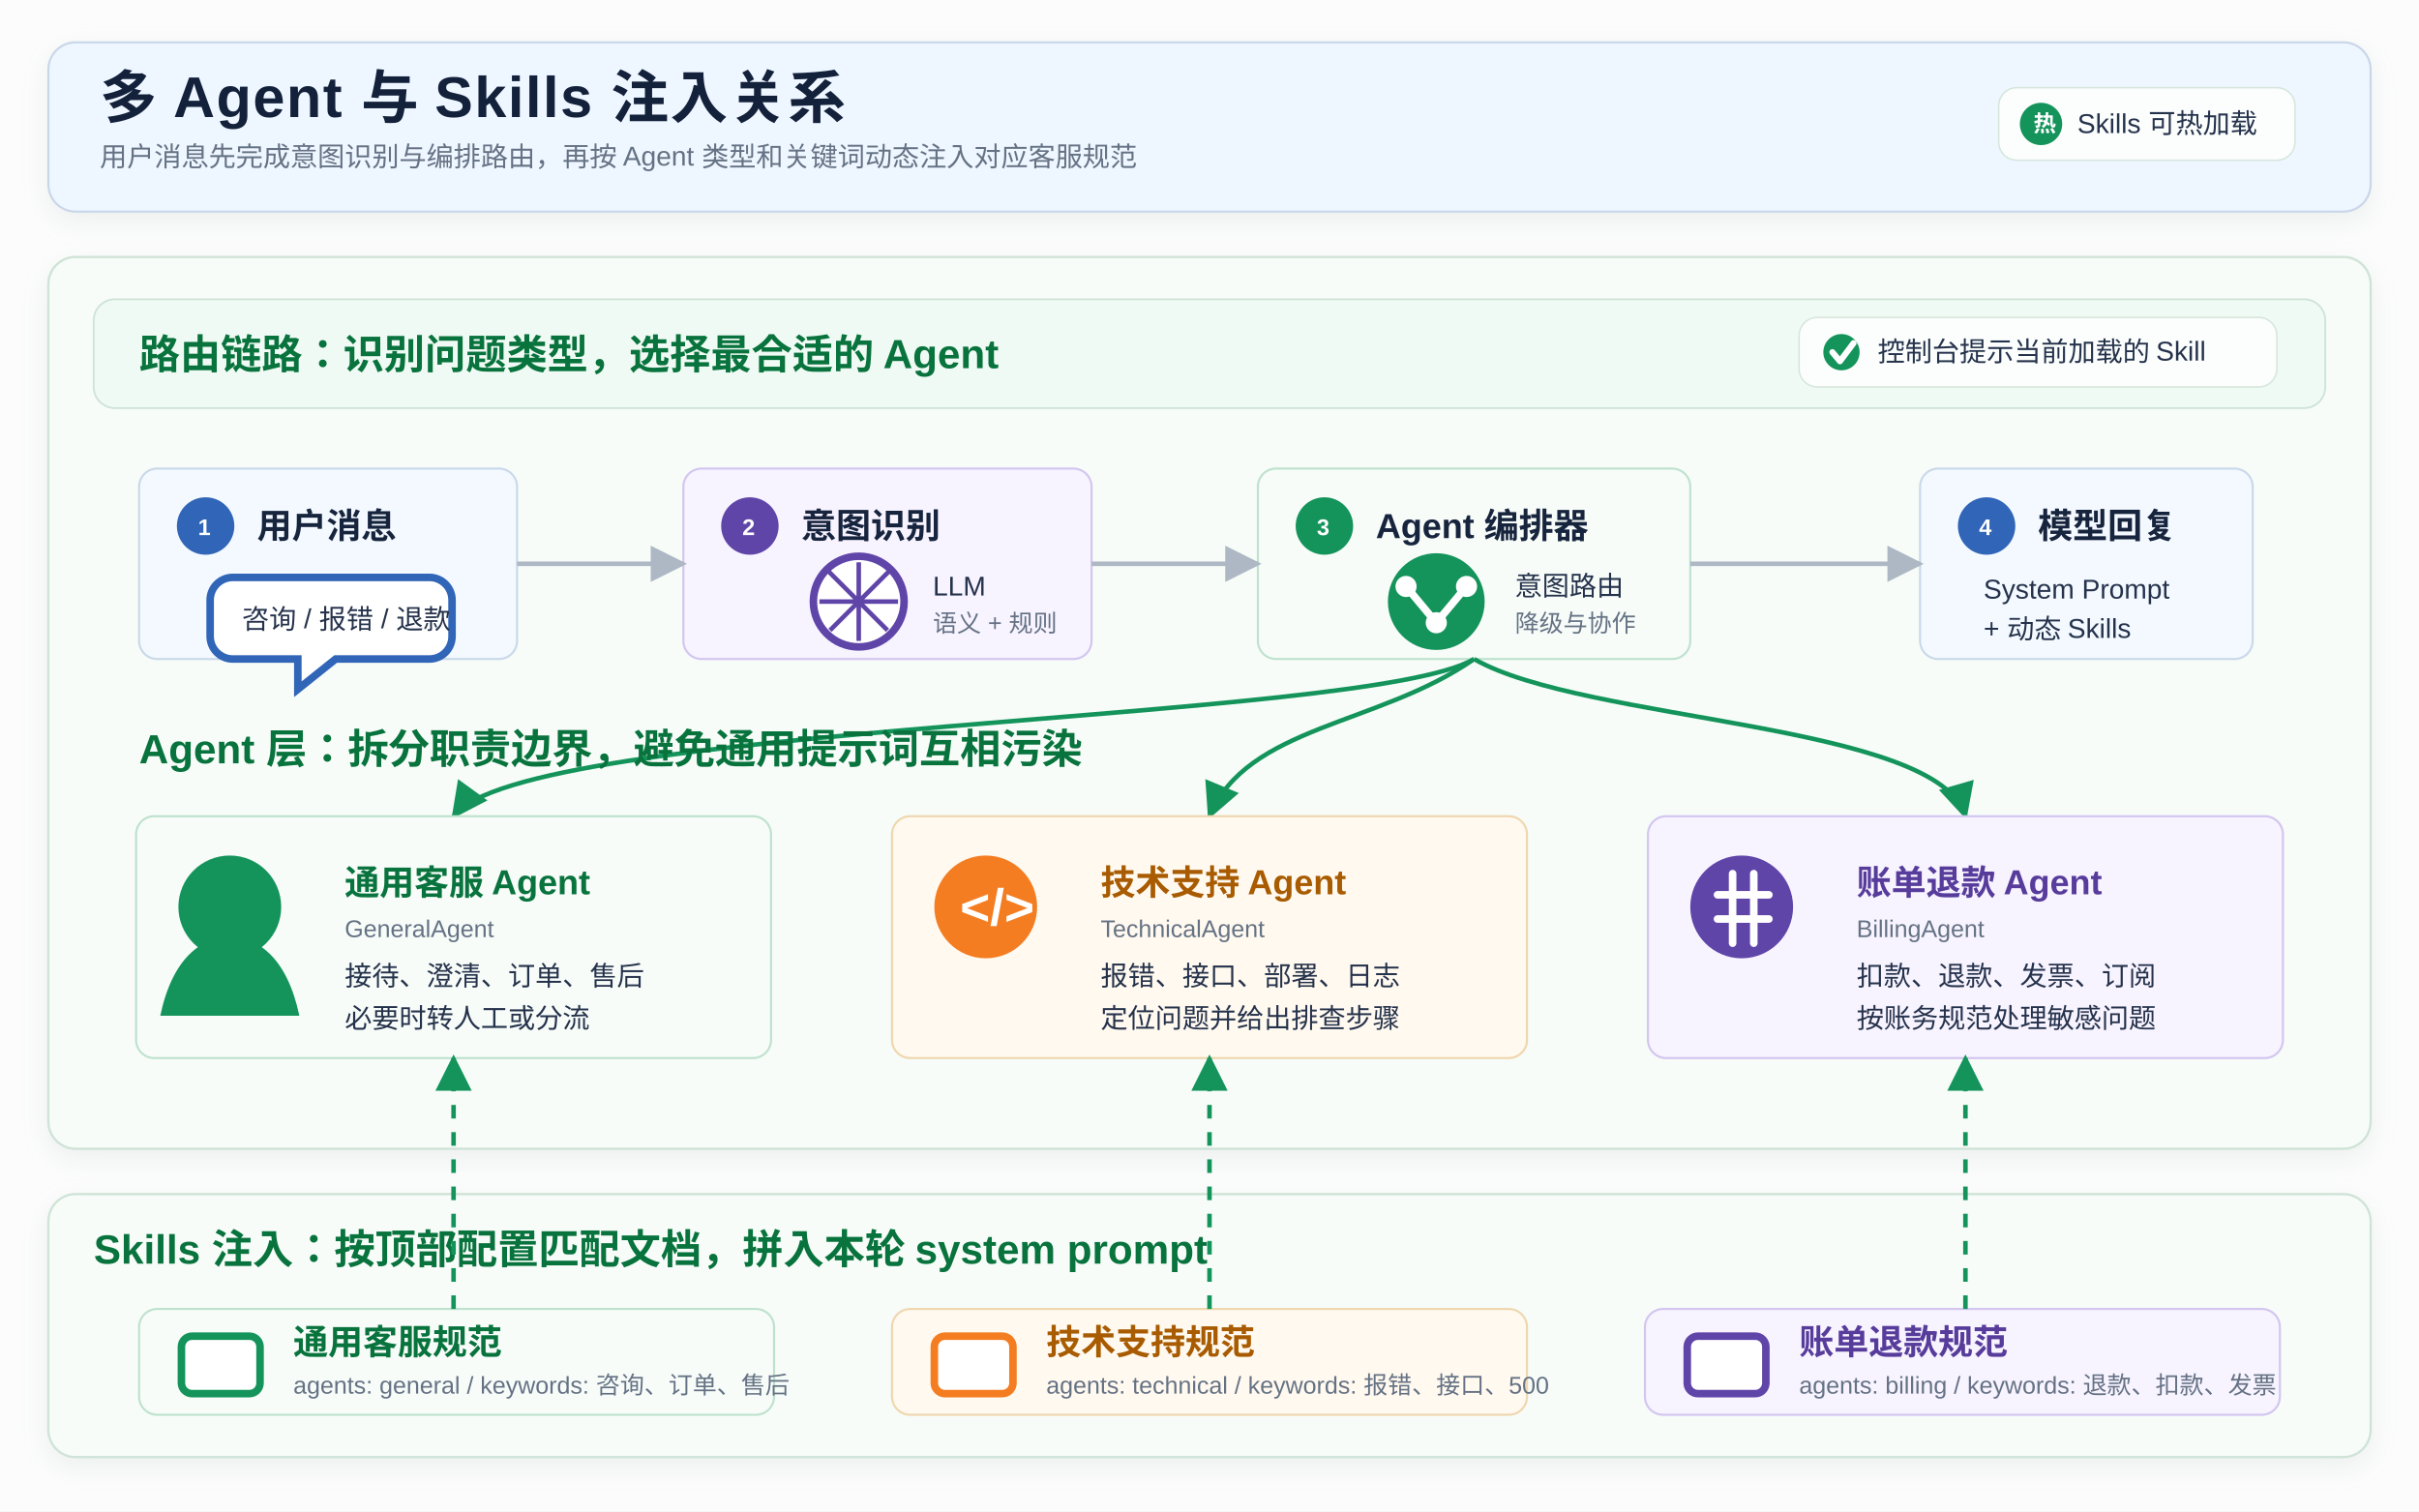
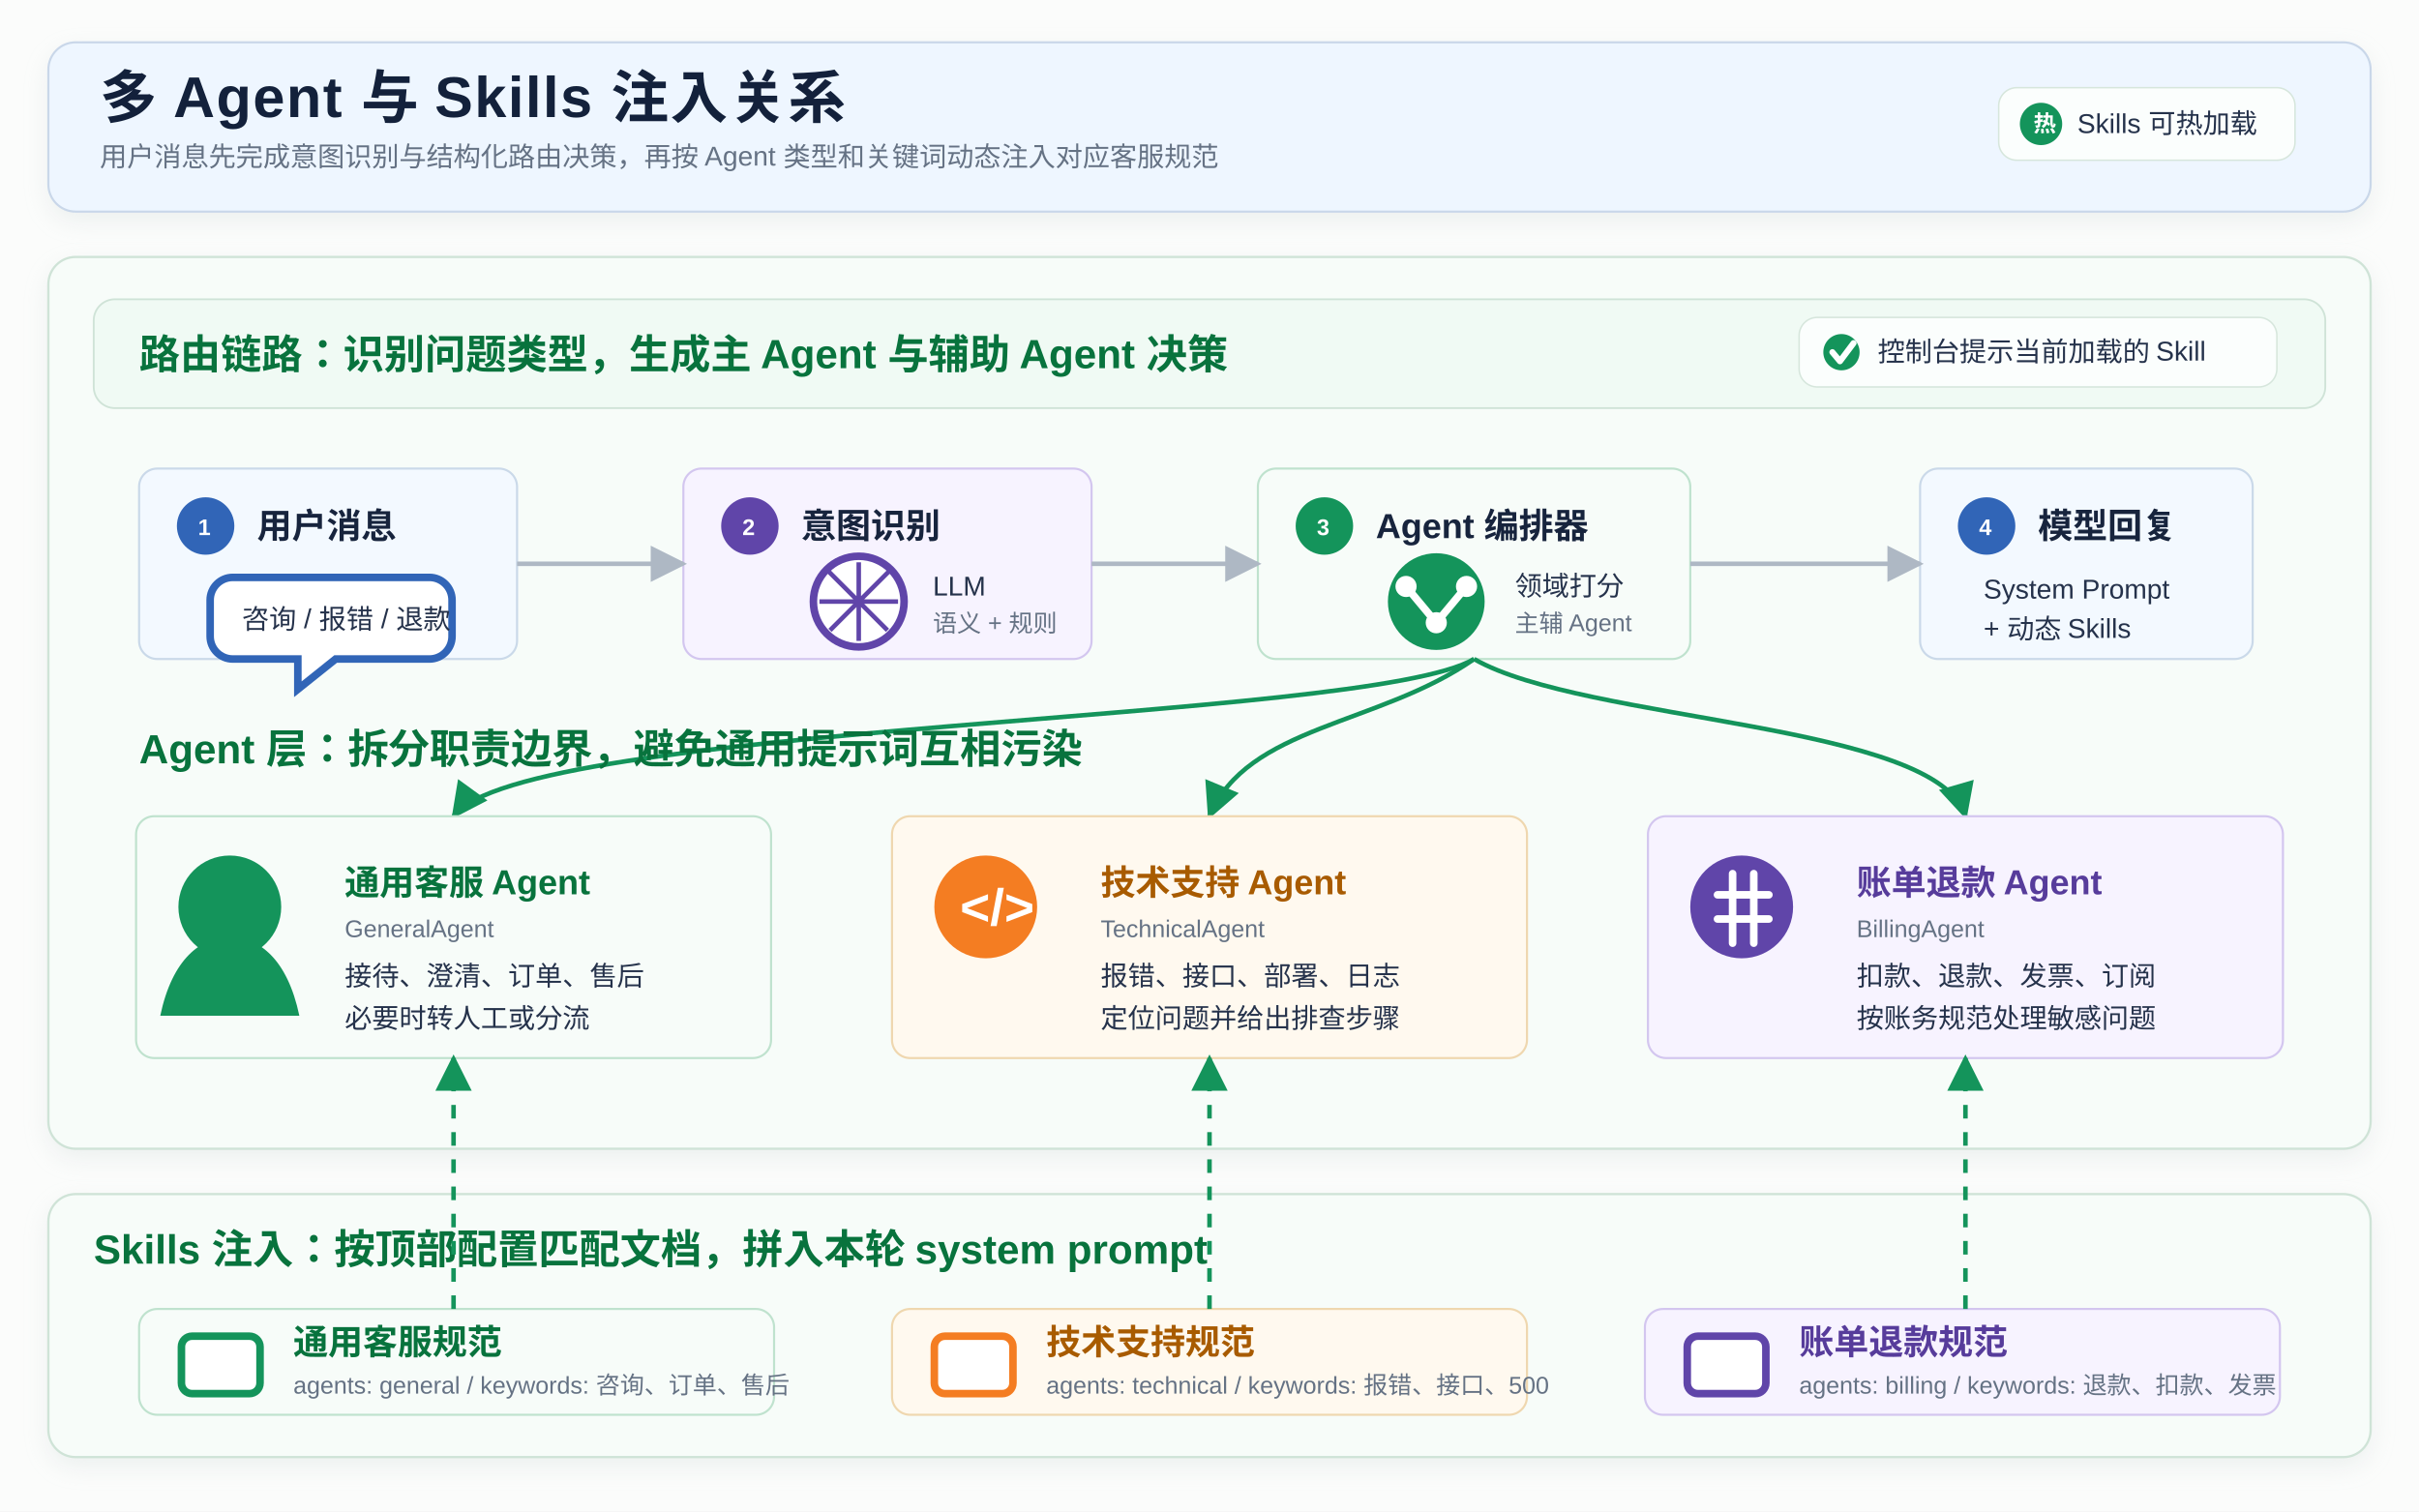
<svg xmlns="http://www.w3.org/2000/svg" width="1600" height="1000" viewBox="0 0 1600 1000">
  <defs>
    <style>
      .bg { fill: #fbfcfb; }
      .header { fill: #eef6ff; stroke: #c9d7e9; stroke-width: 1.4; }
      .panel { fill: #f7fcf9; stroke: #cfe3d7; stroke-width: 1.5; }
      .band { fill: #f0faf4; stroke: #cfe3d7; stroke-width: 1.2; }
      .card { fill: #ffffff; stroke: #d7e1df; stroke-width: 1.4; }
      .blue-card { fill: #f3f9ff; stroke: #cad9e9; }
      .green-card { fill: #f7fcf9; stroke: #bfe2ce; }
      .orange-card { fill: #fff9ef; stroke: #efd7af; }
      .purple-card { fill: #f7f3ff; stroke: #d3c6ef; }
      .soft-card { fill: #fbfefd; stroke: #d6e6dc; }
      .title { font: 800 38px "PingFang SC", "Microsoft YaHei", Arial, sans-serif; fill: #13213b; letter-spacing: 1px; }
      .subtitle { font: 500 18px "PingFang SC", "Microsoft YaHei", Arial, sans-serif; fill: #657284; }
      .section-title { font: 800 27px "PingFang SC", "Microsoft YaHei", Arial, sans-serif; fill: #08733d; }
      .label { font: 800 23px "PingFang SC", "Microsoft YaHei", Arial, sans-serif; fill: #17243d; }
      .small { font: 500 18px "PingFang SC", "Microsoft YaHei", Arial, sans-serif; fill: #25324b; }
      .muted { font: 500 16px "PingFang SC", "Microsoft YaHei", Arial, sans-serif; fill: #657284; }
      .tiny { font: 800 15px "PingFang SC", "Microsoft YaHei", Arial, sans-serif; fill: #ffffff; }
      .green-text { fill: #08733d; }
      .orange-text { fill: #a85b00; }
      .purple-text { fill: #573c9b; }
      .blue { fill: #3165b7; }
      .green { fill: #14945b; }
      .orange { fill: #f47d22; }
      .purple { fill: #6045a9; }
      .line { stroke: #aeb8c4; stroke-width: 3; fill: none; marker-end: url(#arrow); }
      .green-line { stroke: #14945b; stroke-width: 3; fill: none; marker-end: url(#arrow-green); }
      .dashed { stroke-dasharray: 9 9; }
      .shadow { filter: url(#shadow); }
    </style>
    <filter id="shadow" x="-20%" y="-20%" width="140%" height="140%">
      <feDropShadow dx="0" dy="6" stdDeviation="8" flood-color="#d8e1df" flood-opacity="0.42" />
    </filter>
    <marker id="arrow" viewBox="0 0 10 10" refX="9" refY="5" markerWidth="8" markerHeight="8" orient="auto">
      <path d="M 0 0 L 10 5 L 0 10 z" fill="#aeb8c4" />
    </marker>
    <marker id="arrow-green" viewBox="0 0 10 10" refX="9" refY="5" markerWidth="8" markerHeight="8" orient="auto">
      <path d="M 0 0 L 10 5 L 0 10 z" fill="#14945b" />
    </marker>
  </defs>
  <rect class="bg" width="1600" height="1000" />
  <rect class="header shadow" x="32" y="28" width="1536" height="112" rx="18" />
  <text class="title" x="66" y="78">多 Agent 与 Skills 注入关系</text>
-   <text class="subtitle" x="66" y="110">用户消息先完成意图识别与编排路由，再按 Agent 类型和关键词动态注入对应客服规范</text>
+   <text class="subtitle" x="66" y="110">用户消息先完成意图识别与结构化路由决策，再按 Agent 类型和关键词动态注入对应客服规范</text>
  <g transform="translate(1322,58)">
    <rect class="soft-card" width="196" height="48" rx="12" />
    <circle class="green" cx="28" cy="24" r="14" />
    <text class="tiny" x="23" y="29">热</text>
    <text class="small" x="52" y="30">Skills 可热加载</text>
  </g>
  <rect class="panel shadow" x="32" y="170" width="1536" height="590" rx="18" />
  <rect class="band" x="62" y="198" width="1476" height="72" rx="14" />
-   <text class="section-title" x="92" y="244">路由链路：识别问题类型，选择最合适的 Agent</text>
+   <text class="section-title" x="92" y="244">路由链路：识别问题类型，生成主 Agent 与辅助 Agent 决策</text>
  <g transform="translate(92,310)">
    <rect class="card blue-card" width="250" height="126" rx="12" />
    <circle class="blue" cx="44" cy="38" r="19" />
    <text class="tiny" x="39" y="44">1</text>
    <text class="label" x="78" y="46">用户消息</text>
    <path d="M62 72 h130 a15 15 0 0 1 15 15 v24 a15 15 0 0 1 -15 15 h-62 l-25 20 v-20 h-43 a15 15 0 0 1 -15 -15 v-24 a15 15 0 0 1 15 -15z" fill="#ffffff" stroke="#3165b7" stroke-width="5" />
    <text class="small" x="68" y="106">咨询 / 报错 / 退款</text>
  </g>
  <g transform="translate(452,310)">
    <rect class="card purple-card" width="270" height="126" rx="12" />
    <circle class="purple" cx="44" cy="38" r="19" />
    <text class="tiny" x="39" y="44">2</text>
    <text class="label" x="78" y="46">意图识别</text>
    <circle cx="116" cy="88" r="30" fill="#ffffff" stroke="#6045a9" stroke-width="5" />
    <path d="M90 88 h52 M116 62 v52 M96 68 c13 13 26 26 39 39 M136 68 c-13 13 -26 26 -39 39" stroke="#6045a9" stroke-width="3" fill="none" />
    <text class="small" x="165" y="84">LLM</text>
    <text class="muted" x="165" y="108">语义 + 规则</text>
  </g>
  <g transform="translate(832,310)">
    <rect class="card green-card" width="286" height="126" rx="12" />
    <circle class="green" cx="44" cy="38" r="19" />
    <text class="tiny" x="39" y="44">3</text>
    <text class="label" x="78" y="46">Agent 编排器</text>
    <circle class="green" cx="118" cy="88" r="32" />
    <circle cx="98" cy="78" r="7" fill="#fff" />
    <circle cx="138" cy="78" r="7" fill="#fff" />
    <circle cx="118" cy="102" r="7" fill="#fff" />
    <path d="M98 78 L118 102 L138 78" stroke="#fff" stroke-width="5" fill="none" stroke-linecap="round" />
-     <text class="small" x="170" y="84">意图路由</text>
-     <text class="muted" x="170" y="108">降级与协作</text>
+     <text class="small" x="170" y="84">领域打分</text>
+     <text class="muted" x="170" y="108">主辅 Agent</text>
  </g>
  <g transform="translate(1270,310)">
    <rect class="card blue-card" width="220" height="126" rx="12" />
    <circle class="blue" cx="44" cy="38" r="19" />
    <text class="tiny" x="39" y="44">4</text>
    <text class="label" x="78" y="46">模型回复</text>
    <text class="small" x="42" y="86">System Prompt</text>
    <text class="small" x="42" y="112">+ 动态 Skills</text>
  </g>
  <path class="line" d="M342 373 L452 373" />
  <path class="line" d="M722 373 L832 373" />
  <path class="line" d="M1118 373 L1270 373" />
  <g transform="translate(1190,210)">
    <rect class="soft-card" width="316" height="46" rx="12" />
    <circle class="green" cx="28" cy="23" r="12" />
    <path d="M22 23 L27 29 L36 17" stroke="#fff" stroke-width="4" fill="none" stroke-linecap="round" stroke-linejoin="round" />
    <text class="small" x="52" y="29">控制台提示当前加载的 Skill</text>
  </g>
  <path class="green-line" d="M975 436 C905 478 345 478 300 540" />
  <path class="green-line" d="M975 436 C912 480 825 480 800 540" />
  <path class="green-line" d="M975 436 C1048 478 1282 478 1300 540" />
  <text class="section-title" x="92" y="505">Agent 层：拆分职责边界，避免通用提示词互相污染</text>
  <g transform="translate(90,540)">
    <rect class="card green-card" width="420" height="160" rx="12" />
    <circle class="green" cx="62" cy="60" r="34" />
    <path class="green" d="M16 132 C24 94 43 80 62 80 C81 80 100 94 108 132 Z" />
    <text class="label green-text" x="138" y="52">通用客服 Agent</text>
    <text class="muted" x="138" y="80">GeneralAgent</text>
    <text class="small" x="138" y="112">接待、澄清、订单、售后</text>
    <text class="small" x="138" y="140">必要时转人工或分流</text>
  </g>
  <g transform="translate(590,540)">
    <rect class="card orange-card" width="420" height="160" rx="12" />
    <circle class="orange" cx="62" cy="60" r="34" />
    <text x="45" y="72" font-family="Arial" font-size="34" font-weight="800" fill="#ffffff">&lt;/&gt;</text>
    <text class="label orange-text" x="138" y="52">技术支持 Agent</text>
    <text class="muted" x="138" y="80">TechnicalAgent</text>
    <text class="small" x="138" y="112">报错、接口、部署、日志</text>
    <text class="small" x="138" y="140">定位问题并给出排查步骤</text>
  </g>
  <g transform="translate(1090,540)">
    <rect class="card purple-card" width="420" height="160" rx="12" />
    <circle class="purple" cx="62" cy="60" r="34" />
    <path d="M46 52 h34 M46 68 h34 M56 38 v46 M70 38 v46" stroke="#fff" stroke-width="5" stroke-linecap="round" />
    <text class="label purple-text" x="138" y="52">账单退款 Agent</text>
    <text class="muted" x="138" y="80">BillingAgent</text>
    <text class="small" x="138" y="112">扣款、退款、发票、订阅</text>
    <text class="small" x="138" y="140">按账务规范处理敏感问题</text>
  </g>
  <rect class="panel shadow" x="32" y="790" width="1536" height="174" rx="18" />
  <text class="section-title" x="62" y="836">Skills 注入：按顶部配置匹配文档，拼入本轮 system prompt</text>
  <g transform="translate(92,866)">
    <rect class="card green-card" width="420" height="70" rx="12" />
    <rect x="28" y="18" width="52" height="38" rx="7" fill="#ffffff" stroke="#14945b" stroke-width="5" />
    <text class="label green-text" x="102" y="30">通用客服规范</text>
    <text class="muted" x="102" y="56">agents: general / keywords: 咨询、订单、售后</text>
  </g>
  <g transform="translate(590,866)">
    <rect class="card orange-card" width="420" height="70" rx="12" />
    <rect x="28" y="18" width="52" height="38" rx="7" fill="#ffffff" stroke="#f47d22" stroke-width="5" />
    <text class="label orange-text" x="102" y="30">技术支持规范</text>
    <text class="muted" x="102" y="56">agents: technical / keywords: 报错、接口、500</text>
  </g>
  <g transform="translate(1088,866)">
    <rect class="card purple-card" width="420" height="70" rx="12" />
    <rect x="28" y="18" width="52" height="38" rx="7" fill="#ffffff" stroke="#6045a9" stroke-width="5" />
    <text class="label purple-text" x="102" y="30">账单退款规范</text>
    <text class="muted" x="102" y="56">agents: billing / keywords: 退款、扣款、发票</text>
  </g>
  <path class="green-line dashed" d="M300 866 L300 700" />
  <path class="green-line dashed" d="M800 866 L800 700" />
  <path class="green-line dashed" d="M1300 866 L1300 700" />
</svg>
